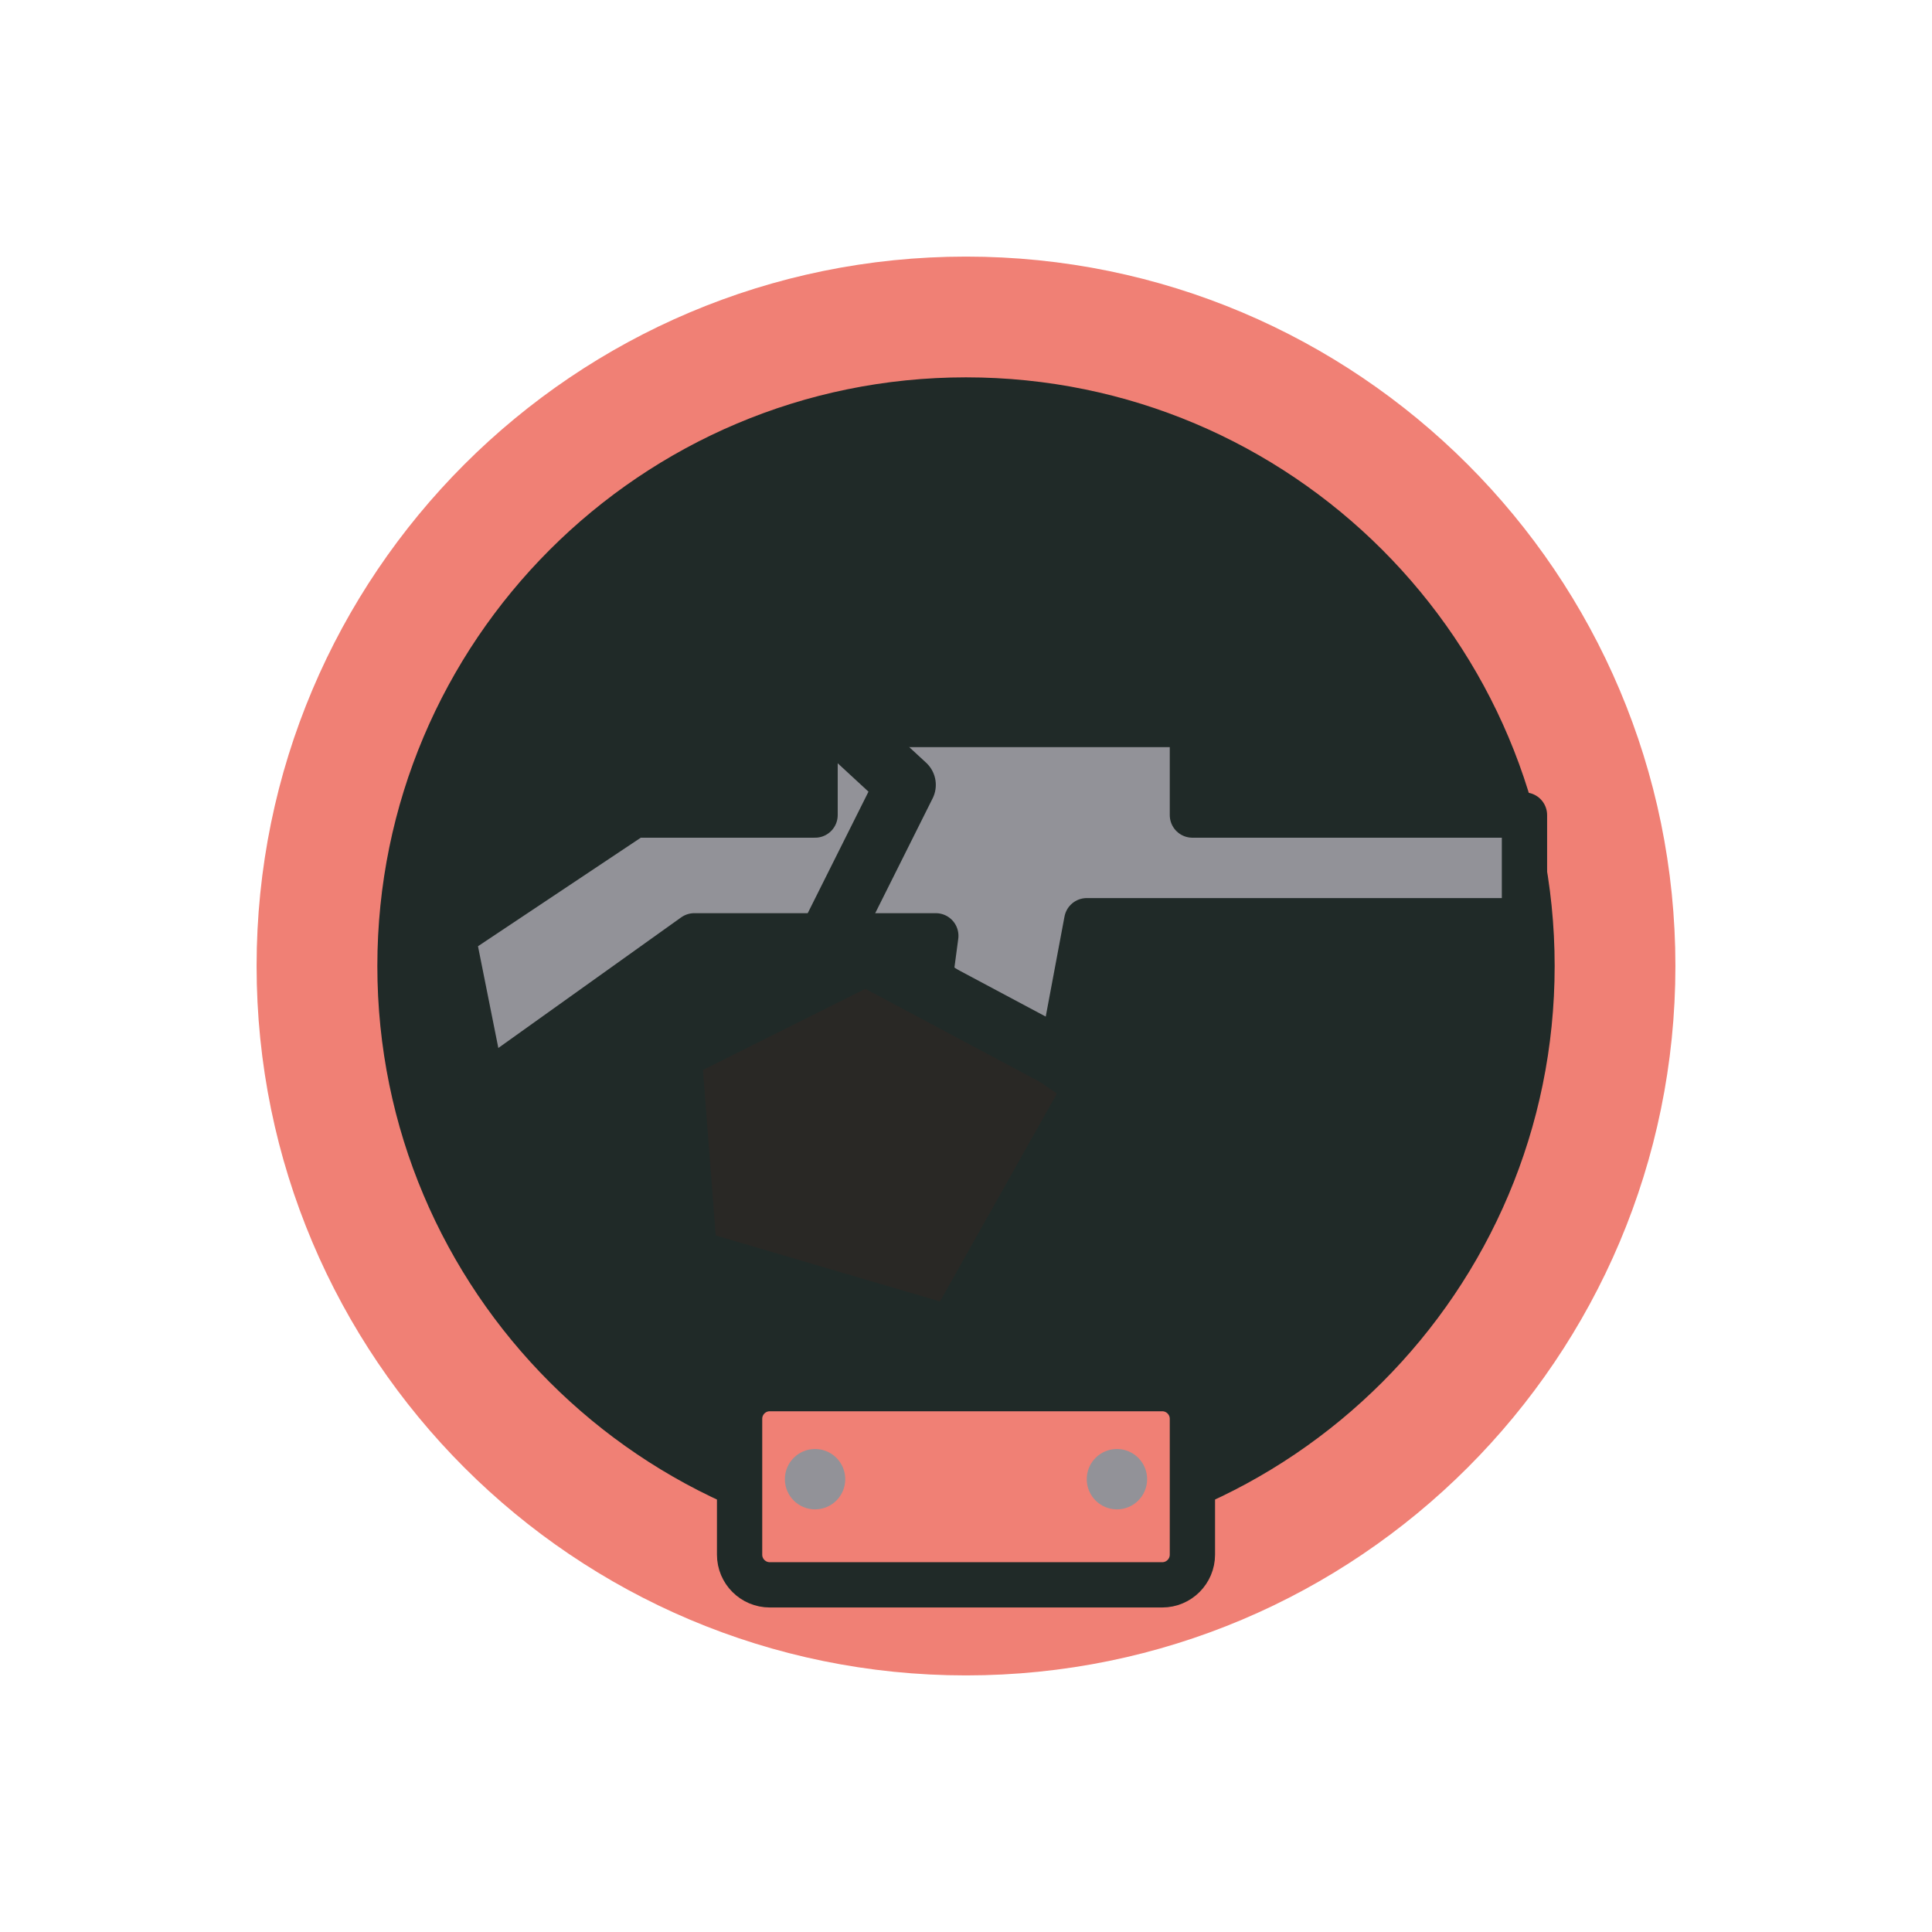
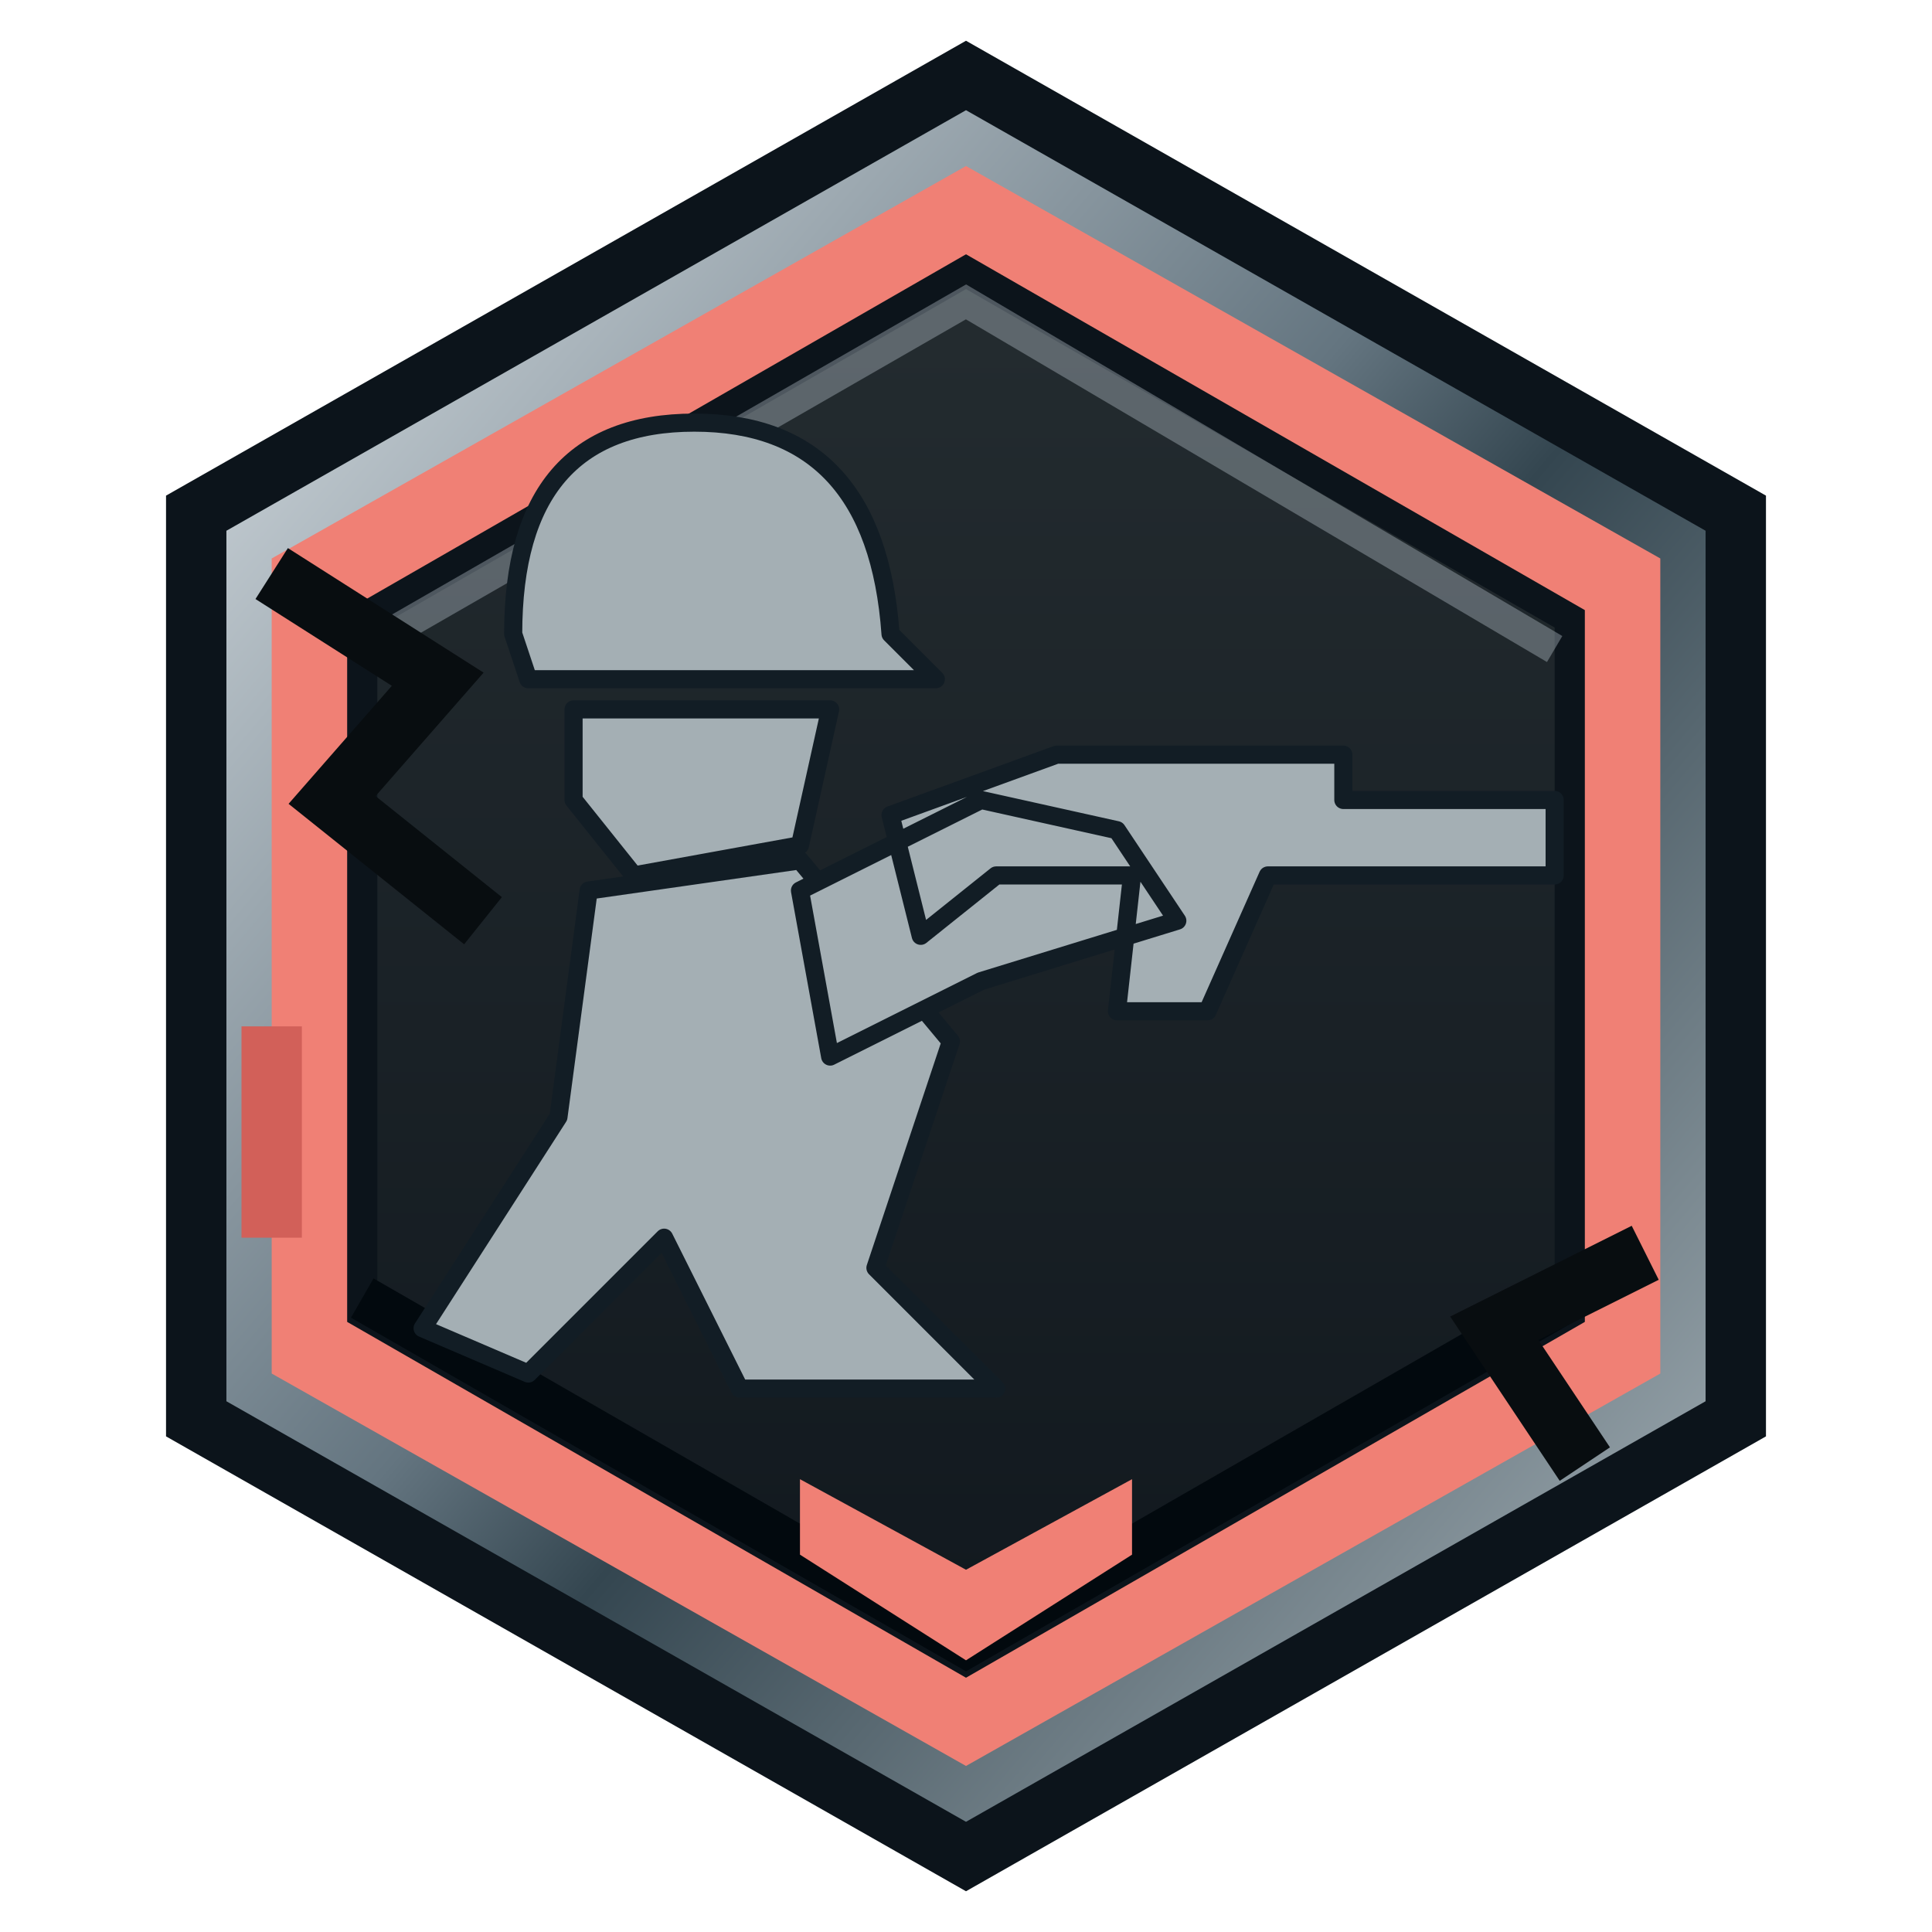
<svg xmlns="http://www.w3.org/2000/svg" width="128" height="128" viewBox="0 0 128 128">
-   <circle cx="64" cy="64" r="43" fill="#202a28" stroke="#f08075" stroke-width="8" />
-   <path d="M30 62 L42 54 L54 54 L54 48 L79 48 L79 54 L101 54 L101 61 L72 61 L69 77 L60 77 L62 62 L46 62 L32 72 Z" fill="#929298" stroke="#202a28" stroke-width="3" stroke-linejoin="round" />
-   <rect x="49" y="92" width="30" height="13" rx="2" fill="#f08075" stroke="#202a28" stroke-width="3" />
-   <circle cx="54" cy="98" r="2" fill="#929298" />
-   <circle cx="74" cy="98" r="2" fill="#929298" />
-   <path d="M45 70 L59 63 L72 72 L63 88 L46 83 Z" fill="#292825" stroke="#202a28" stroke-width="3" stroke-linejoin="round" />
-   <path d="M47 40 L60 52 L55 62 L70 70" fill="none" stroke="#202a28" stroke-width="4" stroke-linejoin="round" />
+   <defs>
+     <linearGradient id="metal" x1="0" y1="0" x2="1" y2="1">
+       <stop stop-color="#e2e8ec" />
+       <stop offset=".45" stop-color="#647580" />
+       <stop offset=".55" stop-color="#344650" />
+       <stop offset="1" stop-color="#b5c0c6" />
+     </linearGradient>
+     <linearGradient id="field" x1="0" y1="0" x2="0" y2="1">
+       <stop stop-color="#242c30" />
+       <stop offset="1" stop-color="#11181e" />
+     </linearGradient>
+   </defs>
+   <polygon points="64,5 115,34 115,94 64,123 13,94 13,34" fill="url(#metal)" stroke="#0c141b" stroke-width="4" />
+   <polygon points="64,11 110,37 110,91 64,117 18,91 18,37" fill="#f08075" />
+   <polygon points="64,18 104,41 104,87 64,110 24,87 24,41" fill="url(#field)" stroke="#0c141b" stroke-width="2" />
+   <path d="M24 43 L64 20 L103 43" fill="none" stroke="#c8d5dd" stroke-opacity=".35" stroke-width="2" />
+   <path d="M24 86 L64 109 L104 86" fill="none" stroke="#02090e" stroke-width="3" />
+   <g fill="#a4afb4" stroke="#121d25" stroke-width="1.2" stroke-linejoin="round">
+     <path d="M34 42 Q34 28 46 28 Q58 28 59 42 L62 45 L35 45 Z M38 47 L55 47 L53 56 L42 58 L38 53 Z" />
+     <path d="M39 59 L53 57 L63 69 L58 84 L66 92 L49 92 L44 82 L35 91 L28 88 L37 74 Z" />
+     <path d="M53 59 L65 53 L74 55 L78 61 L65 65 L55 70 Z M59 54 L70 50 L89 50 L89 53 L103 53 L103 58 L84 58 L80 67 L74 67 L75 58 L66 58 L61 62 Z" />
+   </g>
+   <g fill="#f08075" stroke="none">
+     <path d="M53 98 L64 104 L75 98 L75 103 L64 110 L53 103 Z" />
+   </g>
+   <path d="M18 38 L29 45 L22 53 L32 61 M109 83 L99 88 L105 97" fill="none" stroke="#080d10" stroke-width="4" />
+   <path d="M18 68 L18 82" stroke="#d26059" stroke-width="4" />
</svg>
